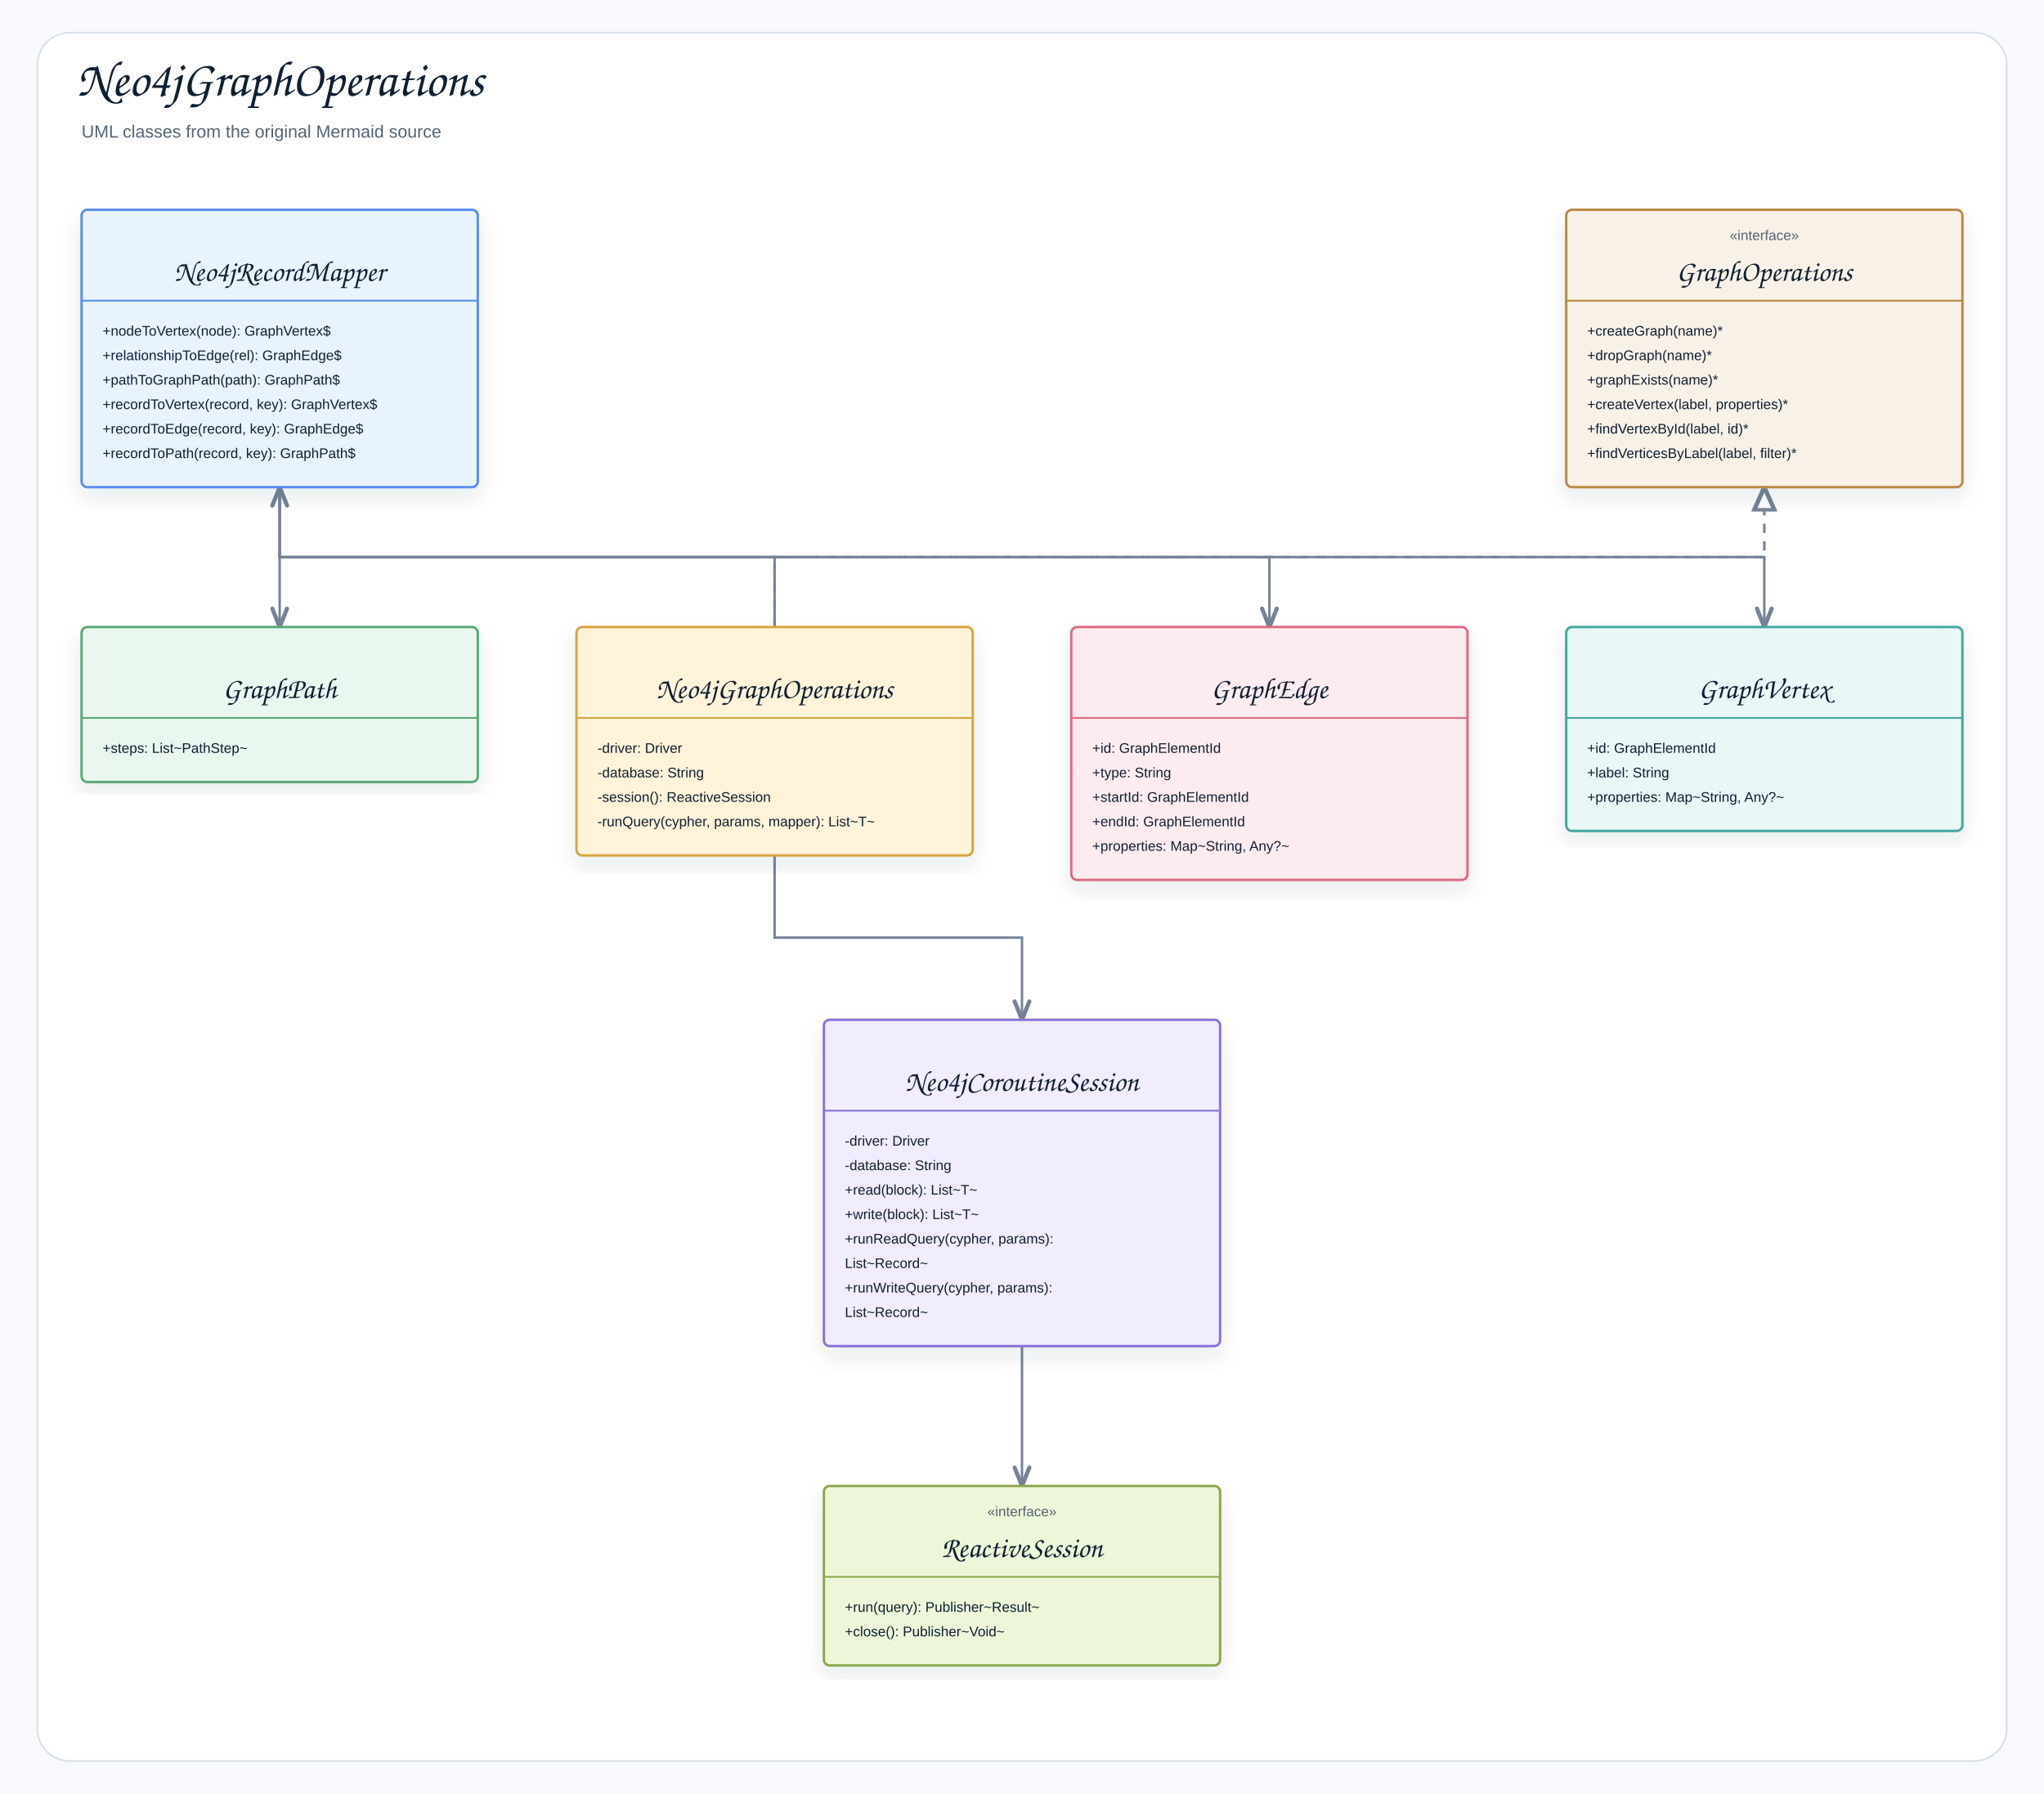
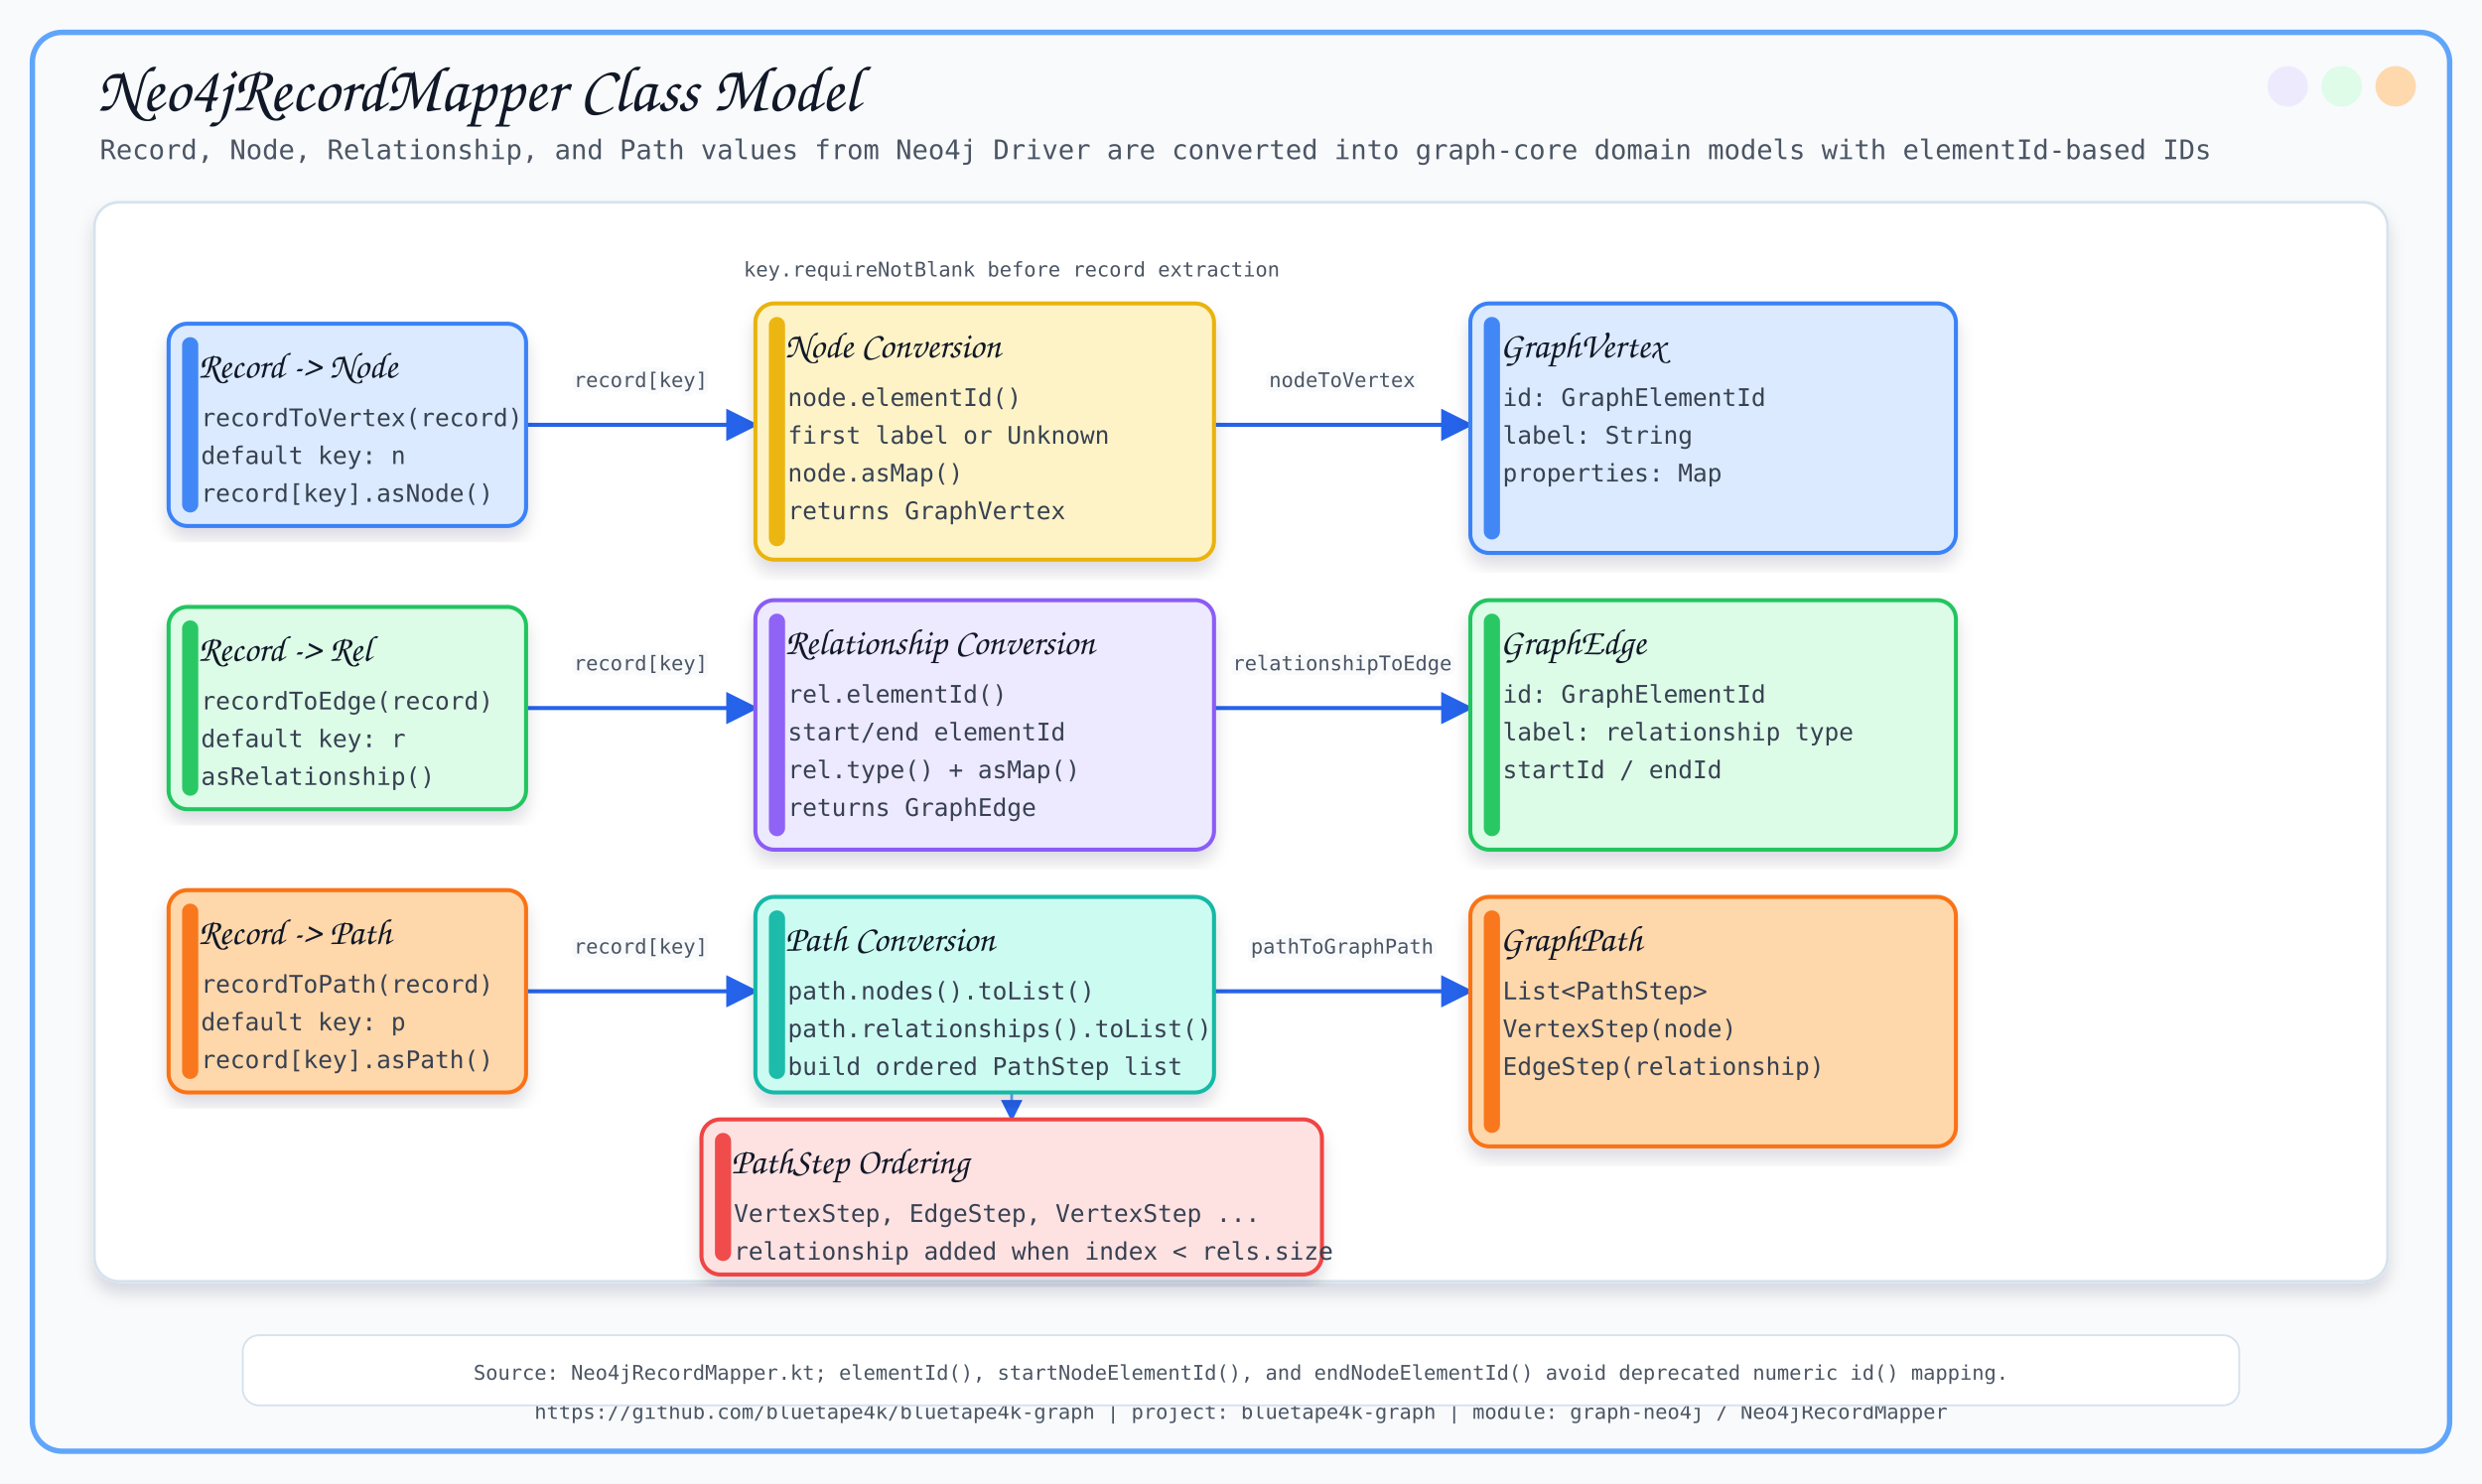
- <svg xmlns="http://www.w3.org/2000/svg" width="1754" height="1539" viewBox="0 0 1754 1539" role="img" aria-label="Neo4jGraphOperations">
+ <svg xmlns="http://www.w3.org/2000/svg" width="1840" height="1100" viewBox="0 0 1840 1100">
  <defs>
-     <filter id="shadow" x="-8%" y="-8%" width="116%" height="116%">
-       <feDropShadow dx="0" dy="8" stdDeviation="9" flood-color="#1f2937" flood-opacity="0.10" />
+     <filter id="softShadow" x="-8%" y="-8%" width="116%" height="116%">
+       <feDropShadow dx="0" dy="8" stdDeviation="6" flood-color="#0F172A" flood-opacity="0.14" />
    </filter>
-     <marker id="openArrow" markerWidth="10" markerHeight="8" refX="8.5" refY="4" orient="auto" markerUnits="strokeWidth">
-       <path d="M 1 1 L 8.5 4 L 1 7" fill="none" stroke="#758297" stroke-width="1.7" stroke-linecap="round" stroke-linejoin="round" />
+     <marker id="arrow" viewBox="0 0 10 10" refX="9" refY="5" markerWidth="8" markerHeight="8" orient="auto-start-reverse">
+       <path d="M 0 0 L 10 5 L 0 10 z" fill="#2563EB" />
    </marker>
-     <marker id="inherit" markerWidth="11" markerHeight="10" refX="9.5" refY="5" orient="auto" markerUnits="strokeWidth">
-       <path d="M 0.5 1 L 9.5 5 L 0.5 9 Z" fill="#ffffff" stroke="#758297" stroke-width="1.7" />
-     </marker>
-     <style>
-     .canvas{fill:#f7f9fc}.frame{fill:#fff;stroke:#d8e0ea;stroke-width:1.5}
-     .title{font-family:"Architects Daughter","Comic Sans MS","Comic Sans",cursive;font-size:43px;font-weight:400;fill:#102033}
-     .subtitle{font-family:"Comic Sans MS","Comic Sans","Comic Neue",Arial,sans-serif;font-size:15px;font-weight:400;fill:#536273}
-     .label{font-family:"Architects Daughter","Comic Sans MS","Comic Sans",cursive;font-size:25px;font-weight:400;fill:#102033}
-     .smallLabel{font-family:"Architects Daughter","Comic Sans MS","Comic Sans",cursive;font-size:21px;font-weight:400;fill:#102033}
-     .mono{font-family:"Comic Sans MS","Comic Sans","Comic Neue",Arial,sans-serif;font-size:12px;font-weight:400;fill:#102033}
-     .small{font-family:"Comic Sans MS","Comic Sans","Comic Neue",Arial,sans-serif;font-size:12px;font-weight:400;fill:#536273}
-     .strong{font-family:"Comic Sans MS","Comic Sans","Comic Neue",Arial,sans-serif;font-size:13px;font-weight:400;fill:#102033}
-     .card{stroke-width:2.1;filter:url(#shadow)}.compartment{stroke-width:1.5;fill:none}
-     .line{stroke:#758297;stroke-width:2.1;fill:none;marker-end:url(#openArrow)}
-     .plainLine{stroke:#758297;stroke-width:2.1;fill:none}
-     .dashed{stroke:#758297;stroke-width:2.1;stroke-dasharray:7 6;fill:none;marker-end:url(#openArrow)}
-     .inheritLine{stroke:#758297;stroke-width:2.2;fill:none;marker-end:url(#inherit)}
-     .implLine{stroke:#758297;stroke-width:2.2;stroke-dasharray:8 7;fill:none;marker-end:url(#inherit)}
-   </style>
  </defs>
-   <rect class="canvas" width="1754" height="1539" />
-   <rect class="frame" x="32" y="28" width="1690" height="1483" rx="28" />
-   <text class="title" x="66" y="82">Neo4jGraphOperations</text>
-   <text class="subtitle" x="70" y="118">UML classes from the original Mermaid source</text>
-   <path class="line" d="M240 418 L240 478 L240 478 L240 538" />
-   <path class="line" d="M240 418 L240 478 L1089.3 478 L1089.3 538" />
-   <path class="line" d="M240 418 L240 478 L1514 478 L1514 538" />
-   <path class="line" d="M877 1155 L877 1215 L877 1215 L877 1275" />
-   <path class="line" d="M664.7 538 L664.7 478 L240 478 L240 418" />
-   <path class="line" d="M664.7 734 L664.7 804.5 L877 804.5 L877 875" />
-   <path class="implLine" d="M664.7 538 L664.7 478 L1514 478 L1514 418" />
-   <g transform="translate(70,180)">
-     <rect class="card" x="0" y="0" width="340" height="238" rx="5" fill="#E8F3FF" stroke="#5B8DEF" />
-     <line class="compartment" x1="0" y1="78" x2="340" y2="78" stroke="#5B8DEF" />
-     <text class="small" x="170" y="26" text-anchor="middle" />
-     <text class="label" x="170" y="61" text-anchor="middle">Neo4jRecordMapper</text>
-     <text class="mono" x="18" y="108">+nodeToVertex(node): GraphVertex$</text>
-     <text class="mono" x="18" y="129">+relationshipToEdge(rel): GraphEdge$</text>
-     <text class="mono" x="18" y="150">+pathToGraphPath(path): GraphPath$</text>
-     <text class="mono" x="18" y="171">+recordToVertex(record, key): GraphVertex$</text>
-     <text class="mono" x="18" y="192">+recordToEdge(record, key): GraphEdge$</text>
-     <text class="mono" x="18" y="213">+recordToPath(record, key): GraphPath$</text>
-   </g>
-   <g transform="translate(70,538)">
-     <rect class="card" x="0" y="0" width="340" height="133" rx="5" fill="#EAF7EF" stroke="#58A978" />
-     <line class="compartment" x1="0" y1="78" x2="340" y2="78" stroke="#58A978" />
-     <text class="small" x="170" y="26" text-anchor="middle" />
-     <text class="label" x="170" y="61" text-anchor="middle">GraphPath</text>
-     <text class="mono" x="18" y="108">+steps: List~PathStep~</text>
-   </g>
-   <g transform="translate(494.7,538)">
-     <rect class="card" x="0" y="0" width="340" height="196" rx="5" fill="#FFF3D9" stroke="#D6A441" />
-     <line class="compartment" x1="0" y1="78" x2="340" y2="78" stroke="#D6A441" />
-     <text class="small" x="170" y="26" text-anchor="middle" />
-     <text class="label" x="170" y="61" text-anchor="middle">Neo4jGraphOperations</text>
-     <text class="mono" x="18" y="108">-driver: Driver</text>
-     <text class="mono" x="18" y="129">-database: String</text>
-     <text class="mono" x="18" y="150">-session(): ReactiveSession</text>
-     <text class="mono" x="18" y="171">-runQuery(cypher, params, mapper): List~T~</text>
-   </g>
-   <g transform="translate(919.3,538)">
-     <rect class="card" x="0" y="0" width="340" height="217" rx="5" fill="#FDECEF" stroke="#DC6B82" />
-     <line class="compartment" x1="0" y1="78" x2="340" y2="78" stroke="#DC6B82" />
-     <text class="small" x="170" y="26" text-anchor="middle" />
-     <text class="label" x="170" y="61" text-anchor="middle">GraphEdge</text>
-     <text class="mono" x="18" y="108">+id: GraphElementId</text>
-     <text class="mono" x="18" y="129">+type: String</text>
-     <text class="mono" x="18" y="150">+startId: GraphElementId</text>
-     <text class="mono" x="18" y="171">+endId: GraphElementId</text>
-     <text class="mono" x="18" y="192">+properties: Map~String, Any?~</text>
-   </g>
-   <g transform="translate(1344,538)">
-     <rect class="card" x="0" y="0" width="340" height="175" rx="5" fill="#E9F7F6" stroke="#45A7A1" />
-     <line class="compartment" x1="0" y1="78" x2="340" y2="78" stroke="#45A7A1" />
-     <text class="small" x="170" y="26" text-anchor="middle" />
-     <text class="label" x="170" y="61" text-anchor="middle">GraphVertex</text>
-     <text class="mono" x="18" y="108">+id: GraphElementId</text>
-     <text class="mono" x="18" y="129">+label: String</text>
-     <text class="mono" x="18" y="150">+properties: Map~String, Any?~</text>
-   </g>
-   <g transform="translate(707,875)">
-     <rect class="card" x="0" y="0" width="340" height="280" rx="5" fill="#F1ECFF" stroke="#8A72D6" />
-     <line class="compartment" x1="0" y1="78" x2="340" y2="78" stroke="#8A72D6" />
-     <text class="small" x="170" y="26" text-anchor="middle" />
-     <text class="label" x="170" y="61" text-anchor="middle">Neo4jCoroutineSession</text>
-     <text class="mono" x="18" y="108">-driver: Driver</text>
-     <text class="mono" x="18" y="129">-database: String</text>
-     <text class="mono" x="18" y="150">+read(block): List~T~</text>
-     <text class="mono" x="18" y="171">+write(block): List~T~</text>
-     <text class="mono" x="18" y="192">+runReadQuery(cypher, params):</text>
-     <text class="mono" x="18" y="213">List~Record~</text>
-     <text class="mono" x="18" y="234">+runWriteQuery(cypher, params):</text>
-     <text class="mono" x="18" y="255">List~Record~</text>
-   </g>
-   <g transform="translate(1344,180)">
-     <rect class="card" x="0" y="0" width="340" height="238" rx="5" fill="#F7F1E7" stroke="#B88A44" />
-     <line class="compartment" x1="0" y1="78" x2="340" y2="78" stroke="#B88A44" />
-     <text class="small" x="170" y="26" text-anchor="middle">«interface»</text>
-     <text class="label" x="170" y="61" text-anchor="middle">GraphOperations</text>
-     <text class="mono" x="18" y="108">+createGraph(name)*</text>
-     <text class="mono" x="18" y="129">+dropGraph(name)*</text>
-     <text class="mono" x="18" y="150">+graphExists(name)*</text>
-     <text class="mono" x="18" y="171">+createVertex(label, properties)*</text>
-     <text class="mono" x="18" y="192">+findVertexById(label, id)*</text>
-     <text class="mono" x="18" y="213">+findVerticesByLabel(label, filter)*</text>
-   </g>
-   <g transform="translate(707,1275)">
-     <rect class="card" x="0" y="0" width="340" height="154" rx="5" fill="#EEF6D9" stroke="#8BA84D" />
-     <line class="compartment" x1="0" y1="78" x2="340" y2="78" stroke="#8BA84D" />
-     <text class="small" x="170" y="26" text-anchor="middle">«interface»</text>
-     <text class="label" x="170" y="61" text-anchor="middle">ReactiveSession</text>
-     <text class="mono" x="18" y="108">+run(query): Publisher~Result~</text>
-     <text class="mono" x="18" y="129">+close(): Publisher~Void~</text>
-   </g>
+   <style>
+       .title { font-family: 'Architects Daughter', cursive; font-size: 48px; fill: #111827; }
+       .subtitle { font-family: 'Comic Mono', monospace; font-size: 20px; fill: #4B5563; }
+       .label { font-family: 'Architects Daughter', cursive; font-size: 27px; fill: #111827; }
+       .small { font-family: 'Comic Mono', monospace; font-size: 18px; fill: #374151; }
+       .tiny { font-family: 'Comic Mono', monospace; font-size: 15px; fill: #4B5563; }
+       .card { filter: url(#softShadow); }
+       .line { stroke: #2563EB; stroke-width: 3; fill: none; marker-end: url(#arrow); }
+       .thin { stroke: #60A5FA; stroke-width: 2; fill: none; marker-end: url(#arrow); }
+       .dash { stroke: #64748B; stroke-width: 2; stroke-dasharray: 8 8; fill: none; marker-end: url(#arrow); }
+     </style>
+   <rect x="0" y="0" width="1840" height="1100" fill="#F8FAFC" />
+   <rect x="24" y="24" width="1792" height="1052" rx="22" fill="none" stroke="#60A5FA" stroke-width="4" />
+   <circle cx="1776" cy="64" r="15" fill="#FED7AA" opacity="0.95" />
+   <circle cx="1736" cy="64" r="15" fill="#DCFCE7" opacity="0.95" />
+   <circle cx="1696" cy="64" r="15" fill="#EDE9FE" opacity="0.95" />
+   <text x="72" y="82" class="title">Neo4jRecordMapper Class Model</text>
+   <text x="74" y="118" class="subtitle">Record, Node, Relationship, and Path values from Neo4j Driver are converted into graph-core domain models with elementId-based IDs</text>
+   <text x="920.0" y="1052" text-anchor="middle" class="tiny">https://github.com/bluetape4k/bluetape4k-graph | project: bluetape4k-graph | module: graph-neo4j / Neo4jRecordMapper</text>
+   <rect x="70" y="150" width="1700" height="800" rx="18" fill="#FFFFFF" stroke="#D6E2ED" stroke-width="2" filter="url(#softShadow)" />
+   <path d="M 390 315 C 475.0 315, 475.0 315, 560 315" class="line" />
+   <text x="475.0" y="287.0" text-anchor="middle" class="tiny" stroke="#F8FAFC" stroke-width="7" stroke-linejoin="round">record[key]</text>
+   <text x="475.0" y="287.0" text-anchor="middle" class="tiny">record[key]</text>
+   <path d="M 390 525 C 475.0 525, 475.0 525, 560 525" class="line" />
+   <text x="475.0" y="497.0" text-anchor="middle" class="tiny" stroke="#F8FAFC" stroke-width="7" stroke-linejoin="round">record[key]</text>
+   <text x="475.0" y="497.0" text-anchor="middle" class="tiny">record[key]</text>
+   <path d="M 390 735 C 475.0 735, 475.0 735, 560 735" class="line" />
+   <text x="475.0" y="707.0" text-anchor="middle" class="tiny" stroke="#F8FAFC" stroke-width="7" stroke-linejoin="round">record[key]</text>
+   <text x="475.0" y="707.0" text-anchor="middle" class="tiny">record[key]</text>
+   <path d="M 900 315 C 995.0 315, 995.0 315, 1090 315" class="line" />
+   <text x="995.0" y="287.0" text-anchor="middle" class="tiny" stroke="#F8FAFC" stroke-width="7" stroke-linejoin="round">nodeToVertex</text>
+   <text x="995.0" y="287.0" text-anchor="middle" class="tiny">nodeToVertex</text>
+   <path d="M 900 525 C 995.0 525, 995.0 525, 1090 525" class="line" />
+   <text x="995.0" y="497.0" text-anchor="middle" class="tiny" stroke="#F8FAFC" stroke-width="7" stroke-linejoin="round">relationshipToEdge</text>
+   <text x="995.0" y="497.0" text-anchor="middle" class="tiny">relationshipToEdge</text>
+   <path d="M 900 735 C 995.0 735, 995.0 735, 1090 735" class="line" />
+   <text x="995.0" y="707.0" text-anchor="middle" class="tiny" stroke="#F8FAFC" stroke-width="7" stroke-linejoin="round">pathToGraphPath</text>
+   <text x="995.0" y="707.0" text-anchor="middle" class="tiny">pathToGraphPath</text>
+   <path d="M 750 805 C 750.0 805, 750.0 830, 750 830" class="thin" />
+   <text x="750.0" y="789.5" text-anchor="middle" class="tiny" stroke="#F8FAFC" stroke-width="7" stroke-linejoin="round">interleaves</text>
+   <text x="750.0" y="789.5" text-anchor="middle" class="tiny">interleaves</text>
+   <text x="750" y="205" text-anchor="middle" class="tiny" stroke="#FFFFFF" stroke-width="7" stroke-linejoin="round">key.requireNotBlank before record extraction</text>
+   <text x="750" y="205" text-anchor="middle" class="tiny">key.requireNotBlank before record extraction</text>
+   <rect x="125" y="240" width="265" height="150" rx="14" fill="#DBEAFE" stroke="#3B82F6" stroke-width="3" class="card" />
+   <rect x="135" y="250" width="12" height="130" rx="6" fill="#3B82F6" opacity="0.95" />
+   <text x="147" y="280" class="label">Record -&gt; Node</text>
+   <text x="149" y="316" class="small">recordToVertex(record)</text>
+   <text x="149" y="344" class="small">default key: n</text>
+   <text x="149" y="372" class="small">record[key].asNode()</text>
+   <rect x="125" y="450" width="265" height="150" rx="14" fill="#DCFCE7" stroke="#22C55E" stroke-width="3" class="card" />
+   <rect x="135" y="460" width="12" height="130" rx="6" fill="#22C55E" opacity="0.95" />
+   <text x="147" y="490" class="label">Record -&gt; Rel</text>
+   <text x="149" y="526" class="small">recordToEdge(record)</text>
+   <text x="149" y="554" class="small">default key: r</text>
+   <text x="149" y="582" class="small">asRelationship()</text>
+   <rect x="125" y="660" width="265" height="150" rx="14" fill="#FED7AA" stroke="#F97316" stroke-width="3" class="card" />
+   <rect x="135" y="670" width="12" height="130" rx="6" fill="#F97316" opacity="0.95" />
+   <text x="147" y="700" class="label">Record -&gt; Path</text>
+   <text x="149" y="736" class="small">recordToPath(record)</text>
+   <text x="149" y="764" class="small">default key: p</text>
+   <text x="149" y="792" class="small">record[key].asPath()</text>
+   <rect x="560" y="225" width="340" height="190" rx="14" fill="#FEF3C7" stroke="#EAB308" stroke-width="3" class="card" />
+   <rect x="570" y="235" width="12" height="170" rx="6" fill="#EAB308" opacity="0.95" />
+   <text x="582" y="265" class="label">Node Conversion</text>
+   <text x="584" y="301" class="small">node.elementId()</text>
+   <text x="584" y="329" class="small">first label or Unknown</text>
+   <text x="584" y="357" class="small">node.asMap()</text>
+   <text x="584" y="385" class="small">returns GraphVertex</text>
+   <rect x="560" y="445" width="340" height="185" rx="14" fill="#EDE9FE" stroke="#8B5CF6" stroke-width="3" class="card" />
+   <rect x="570" y="455" width="12" height="165" rx="6" fill="#8B5CF6" opacity="0.95" />
+   <text x="582" y="485" class="label">Relationship Conversion</text>
+   <text x="584" y="521" class="small">rel.elementId()</text>
+   <text x="584" y="549" class="small">start/end elementId</text>
+   <text x="584" y="577" class="small">rel.type() + asMap()</text>
+   <text x="584" y="605" class="small">returns GraphEdge</text>
+   <rect x="560" y="665" width="340" height="145" rx="14" fill="#CCFBF1" stroke="#14B8A6" stroke-width="3" class="card" />
+   <rect x="570" y="675" width="12" height="125" rx="6" fill="#14B8A6" opacity="0.95" />
+   <text x="582" y="705" class="label">Path Conversion</text>
+   <text x="584" y="741" class="small">path.nodes().toList()</text>
+   <text x="584" y="769" class="small">path.relationships().toList()</text>
+   <text x="584" y="797" class="small">build ordered PathStep list</text>
+   <rect x="1090" y="225" width="360" height="185" rx="14" fill="#DBEAFE" stroke="#3B82F6" stroke-width="3" class="card" />
+   <rect x="1100" y="235" width="12" height="165" rx="6" fill="#3B82F6" opacity="0.95" />
+   <text x="1112" y="265" class="label">GraphVertex</text>
+   <text x="1114" y="301" class="small">id: GraphElementId</text>
+   <text x="1114" y="329" class="small">label: String</text>
+   <text x="1114" y="357" class="small">properties: Map</text>
+   <rect x="1090" y="445" width="360" height="185" rx="14" fill="#DCFCE7" stroke="#22C55E" stroke-width="3" class="card" />
+   <rect x="1100" y="455" width="12" height="165" rx="6" fill="#22C55E" opacity="0.95" />
+   <text x="1112" y="485" class="label">GraphEdge</text>
+   <text x="1114" y="521" class="small">id: GraphElementId</text>
+   <text x="1114" y="549" class="small">label: relationship type</text>
+   <text x="1114" y="577" class="small">startId / endId</text>
+   <rect x="1090" y="665" width="360" height="185" rx="14" fill="#FED7AA" stroke="#F97316" stroke-width="3" class="card" />
+   <rect x="1100" y="675" width="12" height="165" rx="6" fill="#F97316" opacity="0.95" />
+   <text x="1112" y="705" class="label">GraphPath</text>
+   <text x="1114" y="741" class="small">List&lt;PathStep&gt;</text>
+   <text x="1114" y="769" class="small">VertexStep(node)</text>
+   <text x="1114" y="797" class="small">EdgeStep(relationship)</text>
+   <rect x="520" y="830" width="460" height="115" rx="14" fill="#FEE2E2" stroke="#EF4444" stroke-width="3" class="card" />
+   <rect x="530" y="840" width="12" height="95" rx="6" fill="#EF4444" opacity="0.95" />
+   <text x="542" y="870" class="label">PathStep Ordering</text>
+   <text x="544" y="906" class="small">VertexStep, EdgeStep, VertexStep ...</text>
+   <text x="544" y="934" class="small">relationship added when index &lt; rels.size</text>
+   <rect x="180" y="990" width="1480" height="52" rx="12" fill="#FFFFFF" stroke="#D6E2ED" stroke-width="1.4" />
+   <text x="920" y="1023" text-anchor="middle" class="tiny">Source: Neo4jRecordMapper.kt; elementId(), startNodeElementId(), and endNodeElementId() avoid deprecated numeric id() mapping.</text>
</svg>
